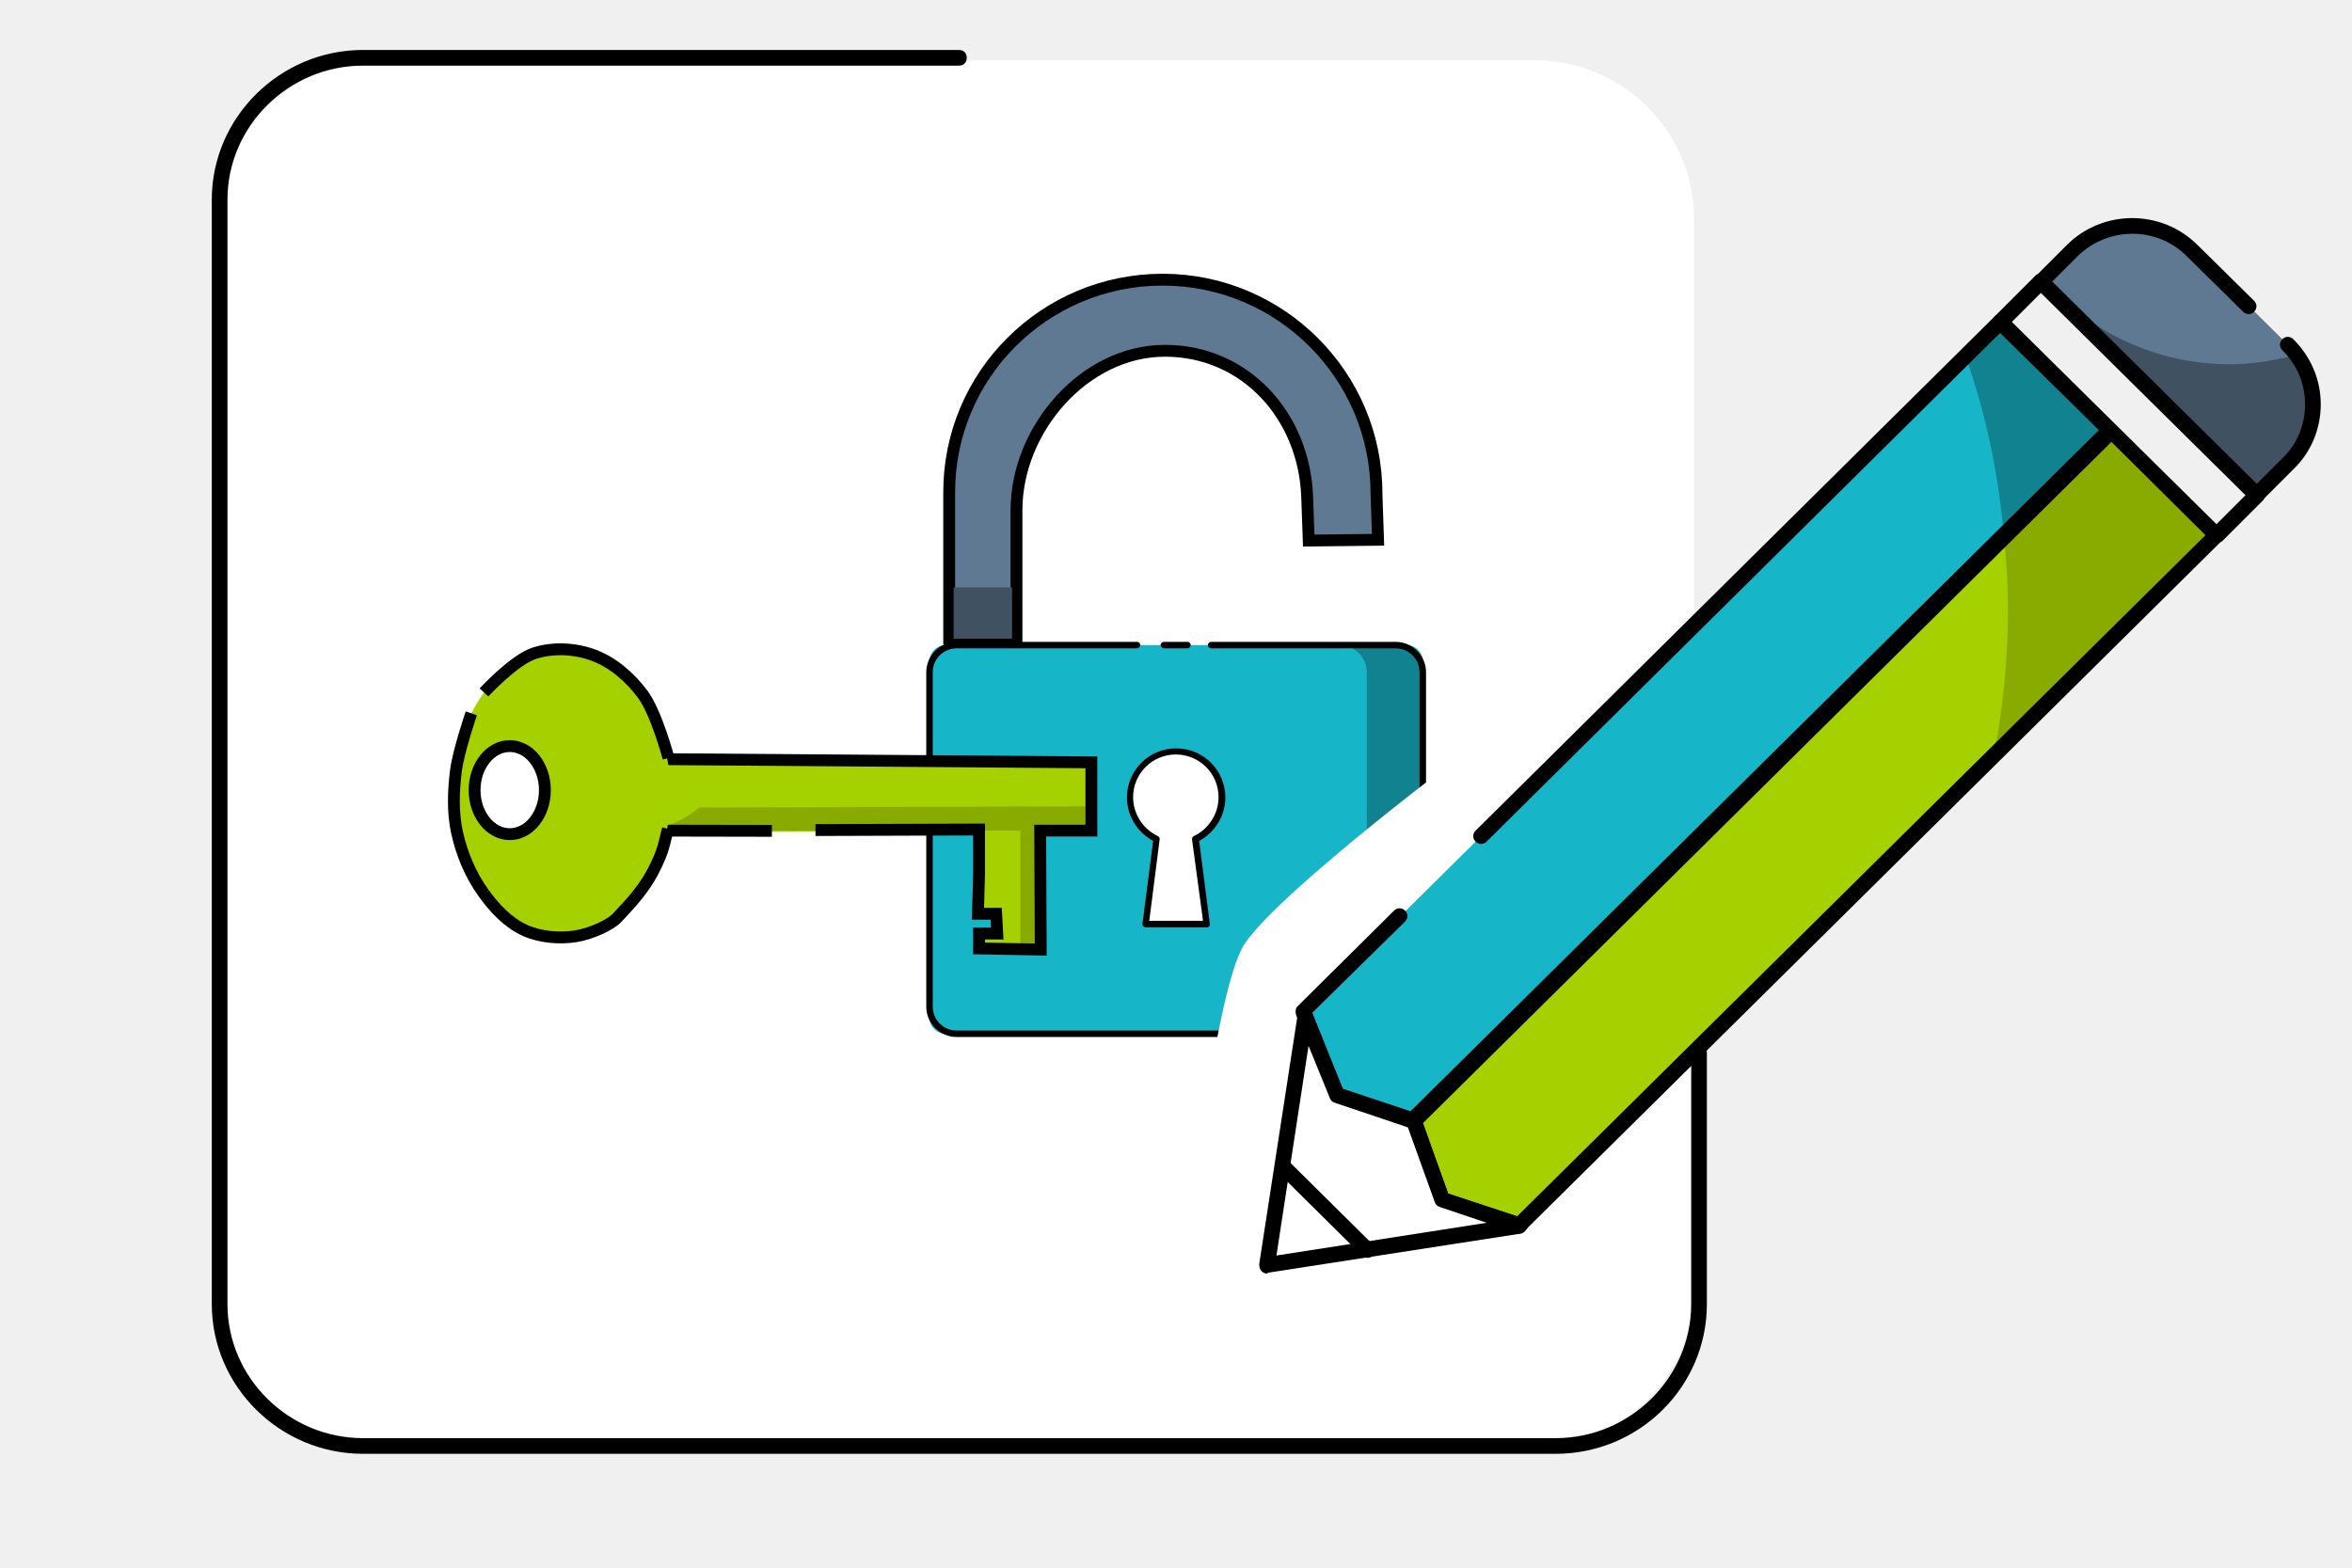
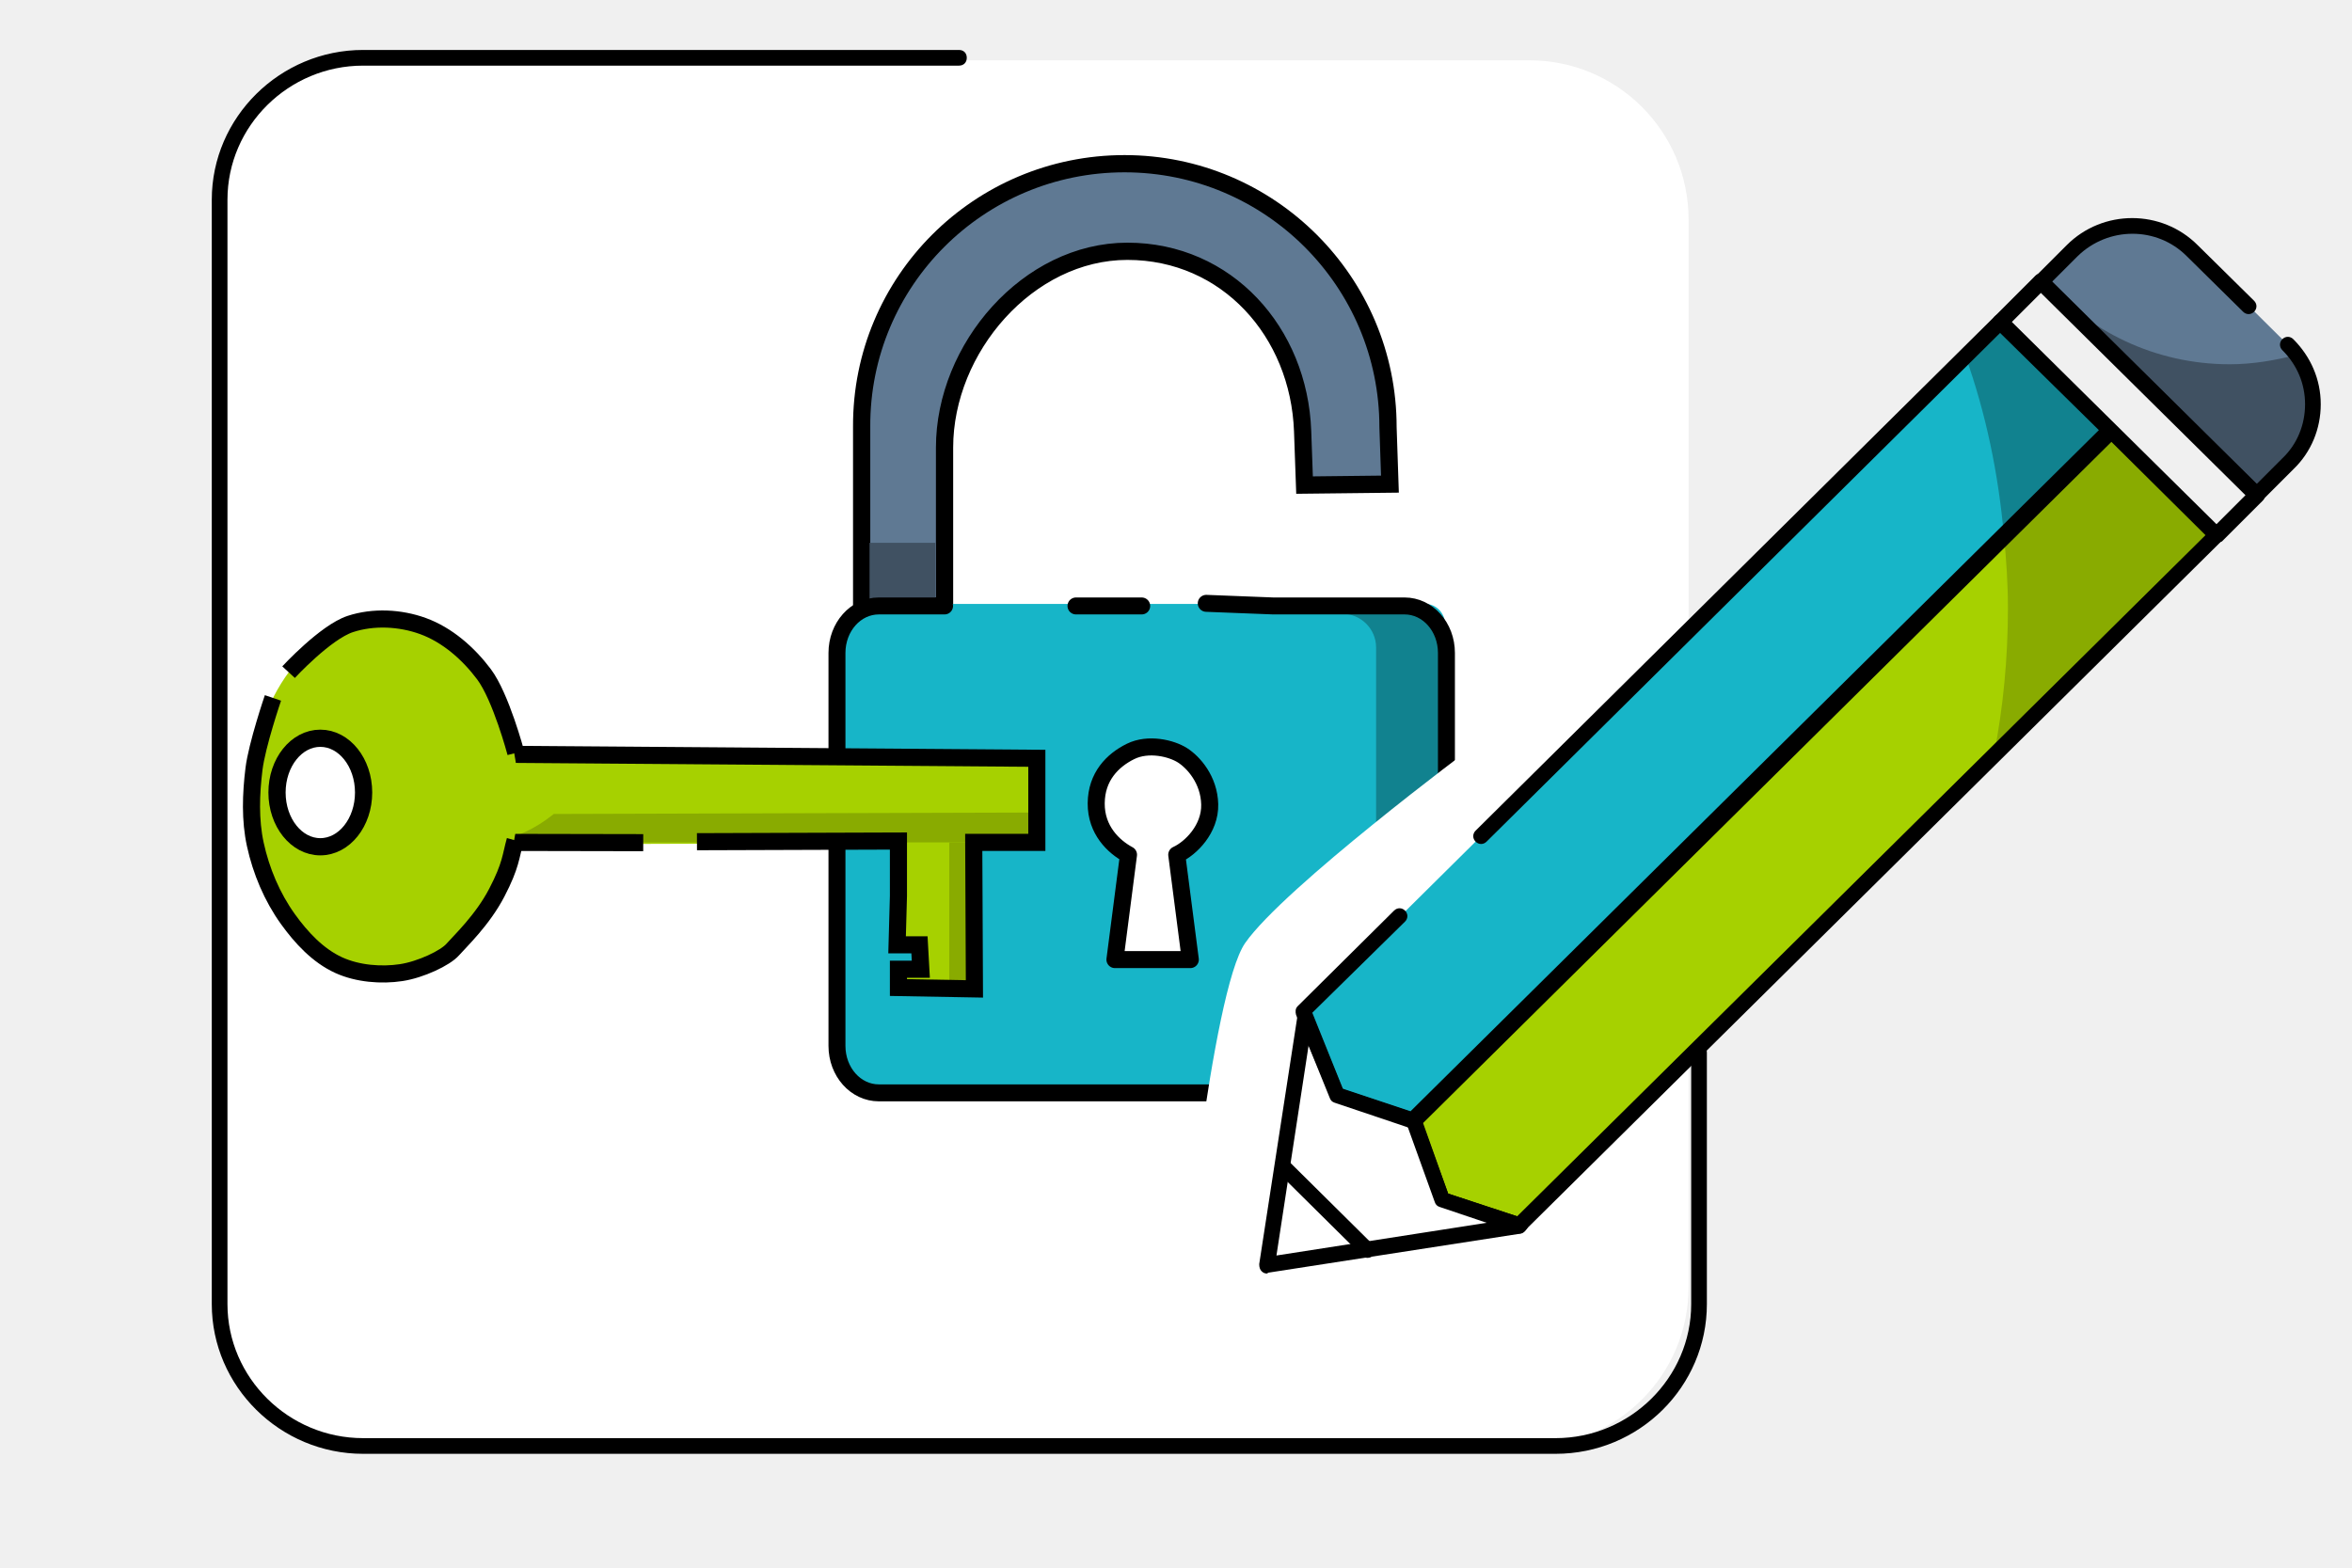
<svg xmlns="http://www.w3.org/2000/svg" version="1.1" id="Capa_1" x="0px" y="0px" viewBox="0 0 300 200" style="enable-background:new 0 0 300 200;" xml:space="preserve">
  <defs id="defs35" />
  <style type="text/css" id="style2">
	.st0{fill:#5F7993;}
	.st1{fill:#17B5C8;}
	.st2{fill:#11828F;}
	.st3{fill:#405162;}
	.st4{fill:#A6D100;}
	.st5{fill:#89AB00;}
	.st6{fill:#FFFFFF;}
	.st7{fill:none;stroke:#17B5C8;stroke-width:2;stroke-miterlimit:10;}
</style>
-   <rect style="opacity:1;fill:#ffffff;fill-opacity:1;fill-rule:nonzero;stroke:none;stroke-width:0.567;stroke-linecap:round;stroke-linejoin:round;stroke-miterlimit:4;stroke-dasharray:none;stroke-dashoffset:0;stroke-opacity:1" id="rect5692" width="187.908" height="176.797" x="28.18" y="7.695" ry="20.309" />
-   <g id="g1999" transform="matrix(-0.5879327,0,0,0.5879327,279.4416,39.28595)" clip-path="none" style="stroke-width:2.571;stroke-miterlimit:4;stroke-dasharray:none">
-     <path class="st4" d="m 191.369,50.478 0.338,-9.483 c 0.623,-17.489 13.355,-31.7 30.855,-31.7 17.5,0 32.207,17.072 32.207,34.572 v 27.9 h 14.6 v -31.6 c 0.1,-25.6 -20.7,-46.3 -46.3,-46.3 -25.6,0 -46.4,20.8 -46.4,46.4 l -0.338,10.042 z" id="path1118" style="fill:#5f7993;stroke:#000000;stroke-width:2.571;stroke-miterlimit:4;stroke-dasharray:none;stroke-opacity:1" />
-     <rect x="255.724" y="60.645" class="st5" width="12.688" height="11.122" id="rect1122" style="fill:#405162;stroke-width:2.571;stroke-miterlimit:4;stroke-dasharray:none" />
-     <g transform="matrix(0.7022314,0,0,0.7022314,138.6719,17.75433)" id="g2488" style="stroke-width:3.662;stroke-miterlimit:4;stroke-dasharray:none">
-       <path style="fill:#17b5c8;stroke-width:3.662;stroke-miterlimit:4;stroke-dasharray:none" id="path1114" d="M 187.2,199 H 44.8 c -2.7,0 -5,-2.2 -5,-5 V 83.9 c 0,-2.7 2.2,-5 5,-5 h 142.4 c 2.7,0 5,2.2 5,5 V 194 c 0,2.8 -2.2,5 -5,5 z" class="st1" />
-       <path style="fill:#11828f;stroke-width:3.662;stroke-miterlimit:4;stroke-dasharray:none" id="path1116" d="M 57.1,190.6 V 87.3 c 0,-4.6 3.8,-8.4 8.4,-8.4 H 48.2 c -4.6,0 -8.4,3.8 -8.4,8.4 v 103.3 c 0,4.6 3.8,8.4 8.4,8.4 h 17.3 c -4.6,0 -8.4,-3.7 -8.4,-8.4 z" class="st2" />
-       <g id="g1126" transform="translate(-34)" style="stroke-width:3.662;stroke-miterlimit:4;stroke-dasharray:none">
-         <path id="path1124" d="M 217.8,200 H 82.2 c -5.2,0 -9.4,-4.2 -9.4,-9.4 V 87.3 c 0,-5.2 4.2,-9.4 9.4,-9.4 h 57 c 0.5,0 1,0.4 1,1 0,0.5 -0.4,1 -1,1 h -57 c -4.1,0 -7.4,3.3 -7.4,7.4 v 103.3 c 0,4.1 3.3,7.4 7.4,7.4 h 135.6 c 4.1,0 7.4,-3.3 7.4,-7.4 V 87.3 c 0,-4.1 -3.3,-7.4 -7.4,-7.4 h -55.7 c -0.5,0 -1,-0.4 -1,-1 0,-0.5 0.4,-1 1,-1 h 55.7 c 5.2,0 9.4,4.2 9.4,9.4 v 103.3 c 0,5.2 -4.2,9.4 -9.4,9.4 z" style="stroke-width:3.662;stroke-miterlimit:4;stroke-dasharray:none" />
-       </g>
-       <g id="g1130" transform="translate(-34)" style="stroke-width:3.662;stroke-miterlimit:4;stroke-dasharray:none">
-         <path id="path1128" d="m 153.8,79.9 h -7.3 c -0.5,0 -1,-0.4 -1,-1 0,-0.5 0.4,-1 1,-1 h 7.3 c 0.5,0 1,0.4 1,1 -0.1,0.5 -0.5,1 -1,1 z" style="stroke-width:3.662;stroke-miterlimit:4;stroke-dasharray:none" />
-       </g>
-       <g id="g1144" transform="translate(-34)" style="stroke-width:3.662;stroke-miterlimit:4;stroke-dasharray:none">
-         <path style="fill:#ffffff;stroke-width:3.662;stroke-miterlimit:4;stroke-dasharray:none" id="path1140" d="m 164.2,125.9 c 0,-7.9 -6.4,-14.2 -14.2,-14.2 -7.9,0 -14.2,6.4 -14.2,14.2 0,5.7 3.3,10.6 8.2,12.9 l -3.4,26.3 h 18.9 l -3.4,-26.3 c 4.8,-2.3 8.1,-7.2 8.1,-12.9 z" class="st6" />
-         <path id="path1142" d="m 159.4,166.1 h -18.9 c -0.3,0 -0.6,-0.1 -0.7,-0.3 -0.2,-0.2 -0.3,-0.5 -0.2,-0.8 l 3.3,-25.6 c -4.9,-2.6 -8.1,-7.8 -8.1,-13.4 0,-8.4 6.8,-15.2 15.2,-15.2 8.4,0 15.2,6.8 15.2,15.2 0,5.6 -3.2,10.8 -8.1,13.4 l 3.3,25.6 c 0,0.3 -0.1,0.6 -0.2,0.8 -0.2,0.1 -0.5,0.3 -0.8,0.3 z m -17.7,-2 h 16.6 l -3.2,-25.2 c -0.1,-0.4 0.2,-0.8 0.6,-1 4.6,-2.2 7.6,-6.9 7.6,-12 0,-7.3 -5.9,-13.2 -13.2,-13.2 -7.3,0 -13.2,5.9 -13.2,13.2 0,5.1 3,9.8 7.6,12 0.4,0.2 0.6,0.6 0.6,1 z" style="stroke-width:3.662;stroke-miterlimit:4;stroke-dasharray:none" />
-       </g>
+   <rect style="opacity:1;fill:#ffffff;fill-opacity:1;fill-rule:nonzero;stroke:none;stroke-width:0.567;stroke-linecap:round;stroke-linejoin:round;stroke-miterlimit:4;stroke-dasharray:none;stroke-dashoffset:0;stroke-opacity:1" id="rect5692" width="187.908" height="176.797" x="27.473" y="7.695" ry="20.309" />
+   <g transform="matrix(-0.7242515,0,0,0.7242515,230.3474,12.91831)" id="g2163">
+     <path class="st4" d="m 88.3,67.611 0.338,-9.483 c 0.623,-17.489 13.355,-31.7 30.855,-31.7 C 136.993,26.428 151.7,43.5 151.7,61 v 27.9 h 14.6 V 57.3 C 166.4,31.7 145.6,11 120,11 94.4,11 73.6,31.8 73.6,57.4 l -0.338,10.042 z" id="path1118" style="fill:#5f7993;stroke:#000000;stroke-width:3.035;stroke-miterlimit:4;stroke-dasharray:none;stroke-opacity:1" />
+     <rect x="153.31" y="77.778" class="st5" width="11.598" height="11.122" id="rect1122" style="fill:#405162;stroke-width:0.873" />
+     <path style="fill:#17b5c8;stroke-width:0.573;stroke-miterlimit:4;stroke-dasharray:none" id="path1114" d="M 185.699,199 H 44.749 C 42.077,199 39.8,196.755 39.8,193.897 V 81.52 c 0,-2.756 2.178,-5.103 4.949,-5.103 h 140.95 c 2.672,0 4.949,2.245 4.949,5.103 V 193.897 c 0,2.858 -2.178,5.103 -4.949,5.103 z" class="st1" transform="matrix(0.7022314,0,0,0.7022314,35.60327,34.88721)" />
+     <path style="fill:#11828f;stroke-width:0.285;stroke-miterlimit:4;stroke-dasharray:none" id="path1116" d="M 57.1,190.6 V 87.3 c 0,-4.6 3.8,-8.4 8.4,-8.4 H 48.2 c -4.6,0 -8.4,3.8 -8.4,8.4 v 103.3 c 0,4.6 3.8,8.4 8.4,8.4 h 17.3 c -4.6,0 -8.4,-3.7 -8.4,-8.4 z" class="st2" transform="matrix(0.7022314,0,0,0.7022314,35.60327,34.88721)" />
+     <g style="stroke-width:0.142;stroke-miterlimit:4;stroke-dasharray:none" id="g1144" transform="matrix(0.7022314,0,0,0.7022314,100.0268,59.30581)">
+       <path id="path1958" d="m 11.951,130.852 18.9,-1e-5 -3.4,-26.3 c 3.761,-2.021 8.145,-6.194 8.1,-12.9 -0.045,-6.706 -4.102,-10.787 -8.597,-13.008 -4.494,-2.221 -10.29,-0.795 -13.049,0.966 -2.759,1.76 -6.666,6.122 -6.821,12.292 -0.155,6.17 4.737,11.045 8.267,12.65 l -3.4,26.3" style="fill:#ffffff;stroke:#000000;stroke-width:4.272;stroke-linecap:round;stroke-linejoin:round;stroke-miterlimit:4;stroke-dasharray:none;stroke-opacity:1" />
    </g>
-     <g transform="translate(103.0686,-22.06619)" id="g2477" style="stroke-width:2.571;stroke-miterlimit:4;stroke-dasharray:none">
-       <path style="fill:#a6d100;stroke:none;stroke-width:2.571;stroke-linecap:butt;stroke-linejoin:miter;stroke-opacity:1;stroke-miterlimit:4;stroke-dasharray:none" d="m 146.408,161.646 13.381,-0.239 v -3.226 l -3.911,-0.356 0.239,-4.301 3.943,-10e-6 -0.27,-8.246 v -3.226 -3.226 -3.226 l 70.968,0.239 c 0,0 1.673,7.646 5.735,11.231 4.062,3.584 11.35,3.584 15.173,0.717 3.823,-2.867 6.571,-13.978 6.332,-19.235 -0.239,-5.257 -1.673,-16.607 -5.257,-20.669 -3.584,-4.062 -15.412,-5.257 -18.757,1.673 -3.345,6.93 -2.717,10.397 -2.717,10.397 l -95.85,1.073 1e-5,14.815 h 11.111 z" id="path2389-3" />
-       <rect style="opacity:1;fill:#89ab00;fill-opacity:1;fill-rule:nonzero;stroke:none;stroke-width:2.571;stroke-linecap:round;stroke-linejoin:round;stroke-miterlimit:4;stroke-dasharray:none;stroke-dashoffset:0;stroke-opacity:1" id="rect2428" width="4.301" height="25.806" x="146.559" y="135.484" ry="0" />
-       <path style="opacity:1;fill:#89ab00;fill-opacity:1;fill-rule:nonzero;stroke:none;stroke-width:2.571;stroke-linecap:round;stroke-linejoin:round;stroke-miterlimit:4;stroke-dasharray:none;stroke-dashoffset:0;stroke-opacity:1" d="m 136.414,130.227 84.1,0.249 c 3.425,2.746 6.85,4.243 10.275,4.76 0.136,0.021 -0.111,0.249 -0.249,0.249 h -94.126 c -0.138,0 -0.249,-0.111 -0.249,-0.249 v -4.76 c 0,-0.138 0.111,-0.253 0.249,-0.249 z" id="rect2425" />
-       <path style="fill:none;stroke:#000000;stroke-width:2.571;stroke-linecap:butt;stroke-linejoin:miter;stroke-miterlimit:4;stroke-dasharray:none;stroke-opacity:1" d="m 231.266,119.952 -95.818,0.717 10e-6,14.815 h 11.111 l -0.119,25.806 13.381,-0.239 v -3.226 l -3.943,1e-5 0.239,-4.301 3.943,-10e-6 -0.239,-8.602 v -3.226 -3.226 -3.226 l 35.484,0.119 m 9.462,0.169 26.022,-0.05" id="path2389" />
-       <path style="opacity:1;fill:#a6d100;fill-opacity:1;fill-rule:nonzero;stroke:none;stroke-width:2.571;stroke-linecap:round;stroke-linejoin:round;stroke-miterlimit:4;stroke-dasharray:none;stroke-dashoffset:0;stroke-opacity:1" d="m 273.917,127.404 a 23.569,31.314 0 0 1 -23.569,31.314 23.569,31.314 0 0 1 -23.569,-31.314 23.569,31.314 0 0 1 23.569,-31.314 23.569,31.314 0 0 1 23.569,31.314 z" id="path2406-6" />
-       <ellipse style="opacity:1;fill:#ffffff;fill-opacity:1;fill-rule:nonzero;stroke:#000000;stroke-width:2.571;stroke-linecap:round;stroke-linejoin:round;stroke-miterlimit:4;stroke-dasharray:none;stroke-dashoffset:0;stroke-opacity:1" id="path2406" cx="261.638" cy="126.696" rx="7.625" ry="9.556" />
-       <path style="fill:none;stroke:#000000;stroke-width:2.571;stroke-linecap:butt;stroke-linejoin:miter;stroke-miterlimit:4;stroke-dasharray:none;stroke-opacity:1" d="m 227.204,119.713 c 0,0 2.623,-9.873 5.615,-13.859 2.741,-3.651 6.461,-6.926 10.753,-8.483 4.007,-1.454 8.734,-1.688 12.784,-0.358 4.367,1.434 10.872,8.483 10.872,8.483 v 0" id="path2446" />
-       <path style="fill:none;stroke:#000000;stroke-width:2.571;stroke-linecap:butt;stroke-linejoin:miter;stroke-miterlimit:4;stroke-dasharray:none;stroke-opacity:1" d="m 227.324,135.125 c 0.792,2.818 0.708,4.356 3.226,9.2 2.517,4.844 6.472,8.558 7.766,10.036 1.294,1.478 5.617,3.536 9.08,4.062 3.463,0.526 7.634,0.216 10.992,-1.314 3.669,-1.672 6.609,-4.85 8.961,-8.124 2.788,-3.882 4.716,-8.472 5.735,-13.142 0.942,-4.32 0.774,-8.873 0.239,-13.262 -0.524,-4.296 -3.345,-12.545 -3.345,-12.545" id="path2448" />
+     <path id="rect1955" d="m 115.882,76.916 h 16.481 m 32.962,0 h 16.481 c 5.818,0 10.501,5.258 10.501,11.788 v 98.563 c 0,6.531 -4.684,11.788 -10.501,11.788 H 49.958 c -5.818,0 -10.501,-5.258 -10.501,-11.788 V 88.704 c 0,-6.531 4.684,-11.788 10.501,-11.788 h 16.481 16.481 l 16.773,-0.655" style="opacity:1;fill:none;fill-opacity:1;fill-rule:nonzero;stroke:#000000;stroke-width:4.253;stroke-linecap:round;stroke-linejoin:bevel;stroke-miterlimit:4;stroke-dasharray:none;stroke-dashoffset:0;stroke-opacity:1" transform="matrix(0.7022314,0,0,0.7022314,35.60327,34.88721)" />
+     <g transform="translate(0,-4.933303)" id="g2477">
+       <path style="fill:#a6d100;stroke:none;stroke-width:1px;stroke-linecap:butt;stroke-linejoin:miter;stroke-opacity:1" d="m 146.408,161.646 13.381,-0.239 v -3.226 l -3.911,-0.356 0.239,-4.301 3.943,-10e-6 -0.27,-8.246 v -3.226 -3.226 -3.226 l 70.968,0.239 c 0,0 1.673,7.646 5.735,11.231 4.062,3.584 11.35,3.584 15.173,0.717 3.823,-2.867 6.571,-13.978 6.332,-19.235 -0.239,-5.257 -1.673,-16.607 -5.257,-20.669 -3.584,-4.062 -15.412,-5.257 -18.757,1.673 -3.345,6.93 -2.717,10.397 -2.717,10.397 l -95.85,1.073 1e-5,14.815 h 11.111 z" id="path2389-3" />
+       <rect style="opacity:1;fill:#89ab00;fill-opacity:1;fill-rule:nonzero;stroke:none;stroke-width:1.489;stroke-linecap:round;stroke-linejoin:round;stroke-miterlimit:4;stroke-dasharray:none;stroke-dashoffset:0;stroke-opacity:1" id="rect2428" width="4.301" height="25.806" x="146.559" y="135.484" ry="0" />
+       <path style="opacity:1;fill:#89ab00;fill-opacity:1;fill-rule:nonzero;stroke:none;stroke-width:1.489;stroke-linecap:round;stroke-linejoin:round;stroke-miterlimit:4;stroke-dasharray:none;stroke-dashoffset:0;stroke-opacity:1" d="m 136.414,130.227 84.1,0.249 c 3.425,2.746 6.85,4.243 10.275,4.76 0.136,0.021 -0.111,0.249 -0.249,0.249 h -94.126 c -0.138,0 -0.249,-0.111 -0.249,-0.249 v -4.76 c 0,-0.138 0.111,-0.253 0.249,-0.249 z" id="rect2425" />
+       <path style="fill:none;stroke:#000000;stroke-width:3.012;stroke-linecap:butt;stroke-linejoin:miter;stroke-miterlimit:4;stroke-dasharray:none;stroke-opacity:1" d="m 231.266,119.952 -95.818,0.717 10e-6,14.815 h 11.111 l -0.119,25.806 13.381,-0.239 v -3.226 l -3.943,1e-5 0.239,-4.301 3.943,-10e-6 -0.239,-8.602 v -3.226 -3.226 -3.226 l 35.484,0.119 m 9.462,0.169 26.022,-0.05" id="path2389" />
+       <path style="opacity:1;fill:#a6d100;fill-opacity:1;fill-rule:nonzero;stroke:none;stroke-width:1.261;stroke-linecap:round;stroke-linejoin:round;stroke-miterlimit:4;stroke-dasharray:none;stroke-dashoffset:0;stroke-opacity:1" d="m 273.917,127.404 a 23.569,31.314 0 0 1 -23.569,31.314 23.569,31.314 0 0 1 -23.569,-31.314 23.569,31.314 0 0 1 23.569,-31.314 23.569,31.314 0 0 1 23.569,31.314 z" id="path2406-6" />
+       <ellipse style="opacity:1;fill:#ffffff;fill-opacity:1;fill-rule:nonzero;stroke:#000000;stroke-width:3.033;stroke-linecap:round;stroke-linejoin:round;stroke-miterlimit:4;stroke-dasharray:none;stroke-dashoffset:0;stroke-opacity:1" id="path2406" cx="261.638" cy="126.696" rx="7.625" ry="9.556" />
+       <path style="fill:none;stroke:#000000;stroke-width:3.012;stroke-linecap:butt;stroke-linejoin:miter;stroke-miterlimit:4;stroke-dasharray:none;stroke-opacity:1" d="m 227.204,119.713 c 0,0 2.623,-9.873 5.615,-13.859 2.741,-3.651 6.461,-6.926 10.753,-8.483 4.007,-1.454 8.734,-1.688 12.784,-0.358 4.367,1.434 10.872,8.483 10.872,8.483 v 0" id="path2446" />
+       <path style="fill:none;stroke:#000000;stroke-width:3.012;stroke-linecap:butt;stroke-linejoin:miter;stroke-miterlimit:4;stroke-dasharray:none;stroke-opacity:1" d="m 227.324,135.125 c 0.792,2.818 0.708,4.356 3.226,9.2 2.517,4.844 6.472,8.558 7.766,10.036 1.294,1.478 5.617,3.536 9.08,4.062 3.463,0.526 7.634,0.216 10.992,-1.314 3.669,-1.672 6.609,-4.85 8.961,-8.124 2.788,-3.882 4.716,-8.472 5.735,-13.142 0.942,-4.32 0.774,-8.873 0.239,-13.262 -0.524,-4.296 -3.345,-12.545 -3.345,-12.545" id="path2448" />
    </g>
  </g>
  <path style="fill:#ffffff;stroke:none;stroke-width:1px;stroke-linecap:butt;stroke-linejoin:miter;stroke-opacity:1" d="m 150.614,166.412 c 0,0 3.897,-39.932 8.213,-46.114 4.943,-7.079 28.91,-24.95 28.91,-24.95 l 2.828,79.55 z" id="path17213" />
+   <g id="g1134" transform="matrix(-0.7242515,0,0,0.7242515,254.972,12.91831)" />
+   <g id="g2488" transform="matrix(-0.5085922,0,0,0.5085922,204.5617,38.18543)" style="stroke-width:0.285;stroke-miterlimit:4;stroke-dasharray:none" />
  <path style="fill:#5f7993" id="path2682" d="m 291.913,44.073 -12.2,-12.1 c -4.2,-4.2 -11.1,-4.2 -15.3,0 l -4,4 27.5,27.2 4,-4 c 4.2,-4.2 4.2,-11 0,-15.1 z" class="st0" />
  <path style="fill:#405162" id="path2684" d="m 284.413,46.473 c -9.5,0 -18,-4.2 -23.7,-10.8 l -0.3,0.3 27.5,27.2 4,-4 c 3.8,-3.8 4.2,-9.7 1,-13.9 -2.7,0.7 -5.6,1.2 -8.5,1.2 z" class="st3" />
  <polygon transform="translate(11.51337,-14.52726)" style="fill:#a6d100" id="polygon2686" points="172.4,167.6 182.2,170.9 271.1,82.8 257.7,69.5 168.8,157.6 " class="st4" />
  <polygon transform="translate(11.51337,-14.52726)" style="fill:#17b5c8" id="polygon2688" points="168.8,157.6 257.7,69.5 243.6,55.6 154.7,143.7 159,154.3 " class="st1" />
  <g transform="translate(11.51337,-14.52726)" id="g2696">
    <path id="path2694" d="M 186.9,200 H 34.8 C 24.2,200 15.5,191.4 15.5,180.9 V 40 c 0,-10.5 8.7,-19.1 19.3,-19.1 h 76 c 0.6,0 1,0.4 1,1 0,0.6 -0.4,1 -1,1 h -76 c -9.5,0 -17.3,7.7 -17.3,17.1 v 140.9 c 0,9.4 7.8,17.1 17.3,17.1 h 152.1 c 9.5,0 17.3,-7.7 17.3,-17.1 v -32.1 c 0,-0.5 0.4,-1 1,-1 0.6,0 1,0.4 1,1 v 32.1 c 0,10.5 -8.6,19.1 -19.3,19.1 z" />
  </g>
  <g transform="translate(11.51337,-14.52726)" id="g2700">
    <path id="path2698" d="m 162.9,175 c -0.3,0 -0.5,-0.1 -0.7,-0.3 l -10.6,-10.5 c -0.4,-0.4 -0.4,-1 0,-1.4 0.4,-0.4 1,-0.4 1.4,0 l 10.6,10.5 c 0.4,0.4 0.4,1 0,1.4 -0.2,0.2 -0.4,0.3 -0.7,0.3 z" />
  </g>
  <g transform="translate(11.51337,-14.52726)" id="g2704">
    <path id="path2702" d="m 276.3,78.7 c -0.3,0 -0.5,-0.1 -0.7,-0.3 L 248.1,51.2 c -0.2,-0.2 -0.3,-0.4 -0.3,-0.7 0,-0.3 0.1,-0.5 0.3,-0.7 l 4,-4 c 4.6,-4.6 12.1,-4.6 16.7,0 l 7.2,7.1 c 0.4,0.4 0.4,1 0,1.4 -0.4,0.4 -1,0.4 -1.4,0 l -7.2,-7.1 c -3.8,-3.8 -10,-3.8 -13.9,0 l -3.3,3.3 26.1,25.8 3.3,-3.3 c 1.9,-1.8 2.9,-4.3 2.9,-6.9 0,-2.6 -1,-5 -2.9,-6.9 -0.4,-0.4 -0.4,-1 0,-1.4 0.4,-0.4 1,-0.4 1.4,0 2.2,2.2 3.5,5.1 3.5,8.3 0,3.1 -1.2,6.1 -3.5,8.3 l -4,4 c -0.1,0.2 -0.4,0.3 -0.7,0.3 z" />
  </g>
  <g transform="translate(11.51337,-14.52726)" id="g2708">
    <path id="path2706" d="m 271.1,83.8 c -0.3,0 -0.5,-0.1 -0.7,-0.3 L 242.9,56.3 c -0.4,-0.4 -0.4,-1 0,-1.4 l 5.2,-5.2 c 0.4,-0.4 1,-0.4 1.4,0 L 277.1,77 c 0.4,0.4 0.4,1 0,1.4 l -5.2,5.2 c -0.3,0.1 -0.5,0.2 -0.8,0.2 z m -26,-28.2 26.1,25.8 3.8,-3.8 -26.1,-25.8 z" />
  </g>
  <path style="fill:#11828f" id="path2710" d="m 255.613,68.473 13.5,-13.4 -14,-13.9 -4.4,4.3 c 2.6,7.3 4.2,15 4.9,23 z" class="st2" />
  <path style="fill:#89ab00" id="path2712" d="m 256.113,77.573 c 0,6.4 -0.6,12.7 -1.8,18.8 l 28.3,-28.1 -13.4,-13.3 -13.6,13.5 c 0.3,3 0.5,6 0.5,9.1 z" class="st5" />
  <g transform="translate(11.51337,-14.52726)" id="g2716">
    <path id="path2714" d="m 168.8,158.6 c -0.1,0 -0.2,0 -0.3,-0.1 l -9.8,-3.3 c -0.3,-0.1 -0.5,-0.3 -0.6,-0.6 L 153.8,144 c -0.1,-0.4 -0.1,-0.8 0.2,-1.1 l 12.3,-12.2 c 0.4,-0.4 1,-0.4 1.4,0 0.4,0.4 0.4,1 0,1.4 l -11.9,11.7 3.9,9.6 8.7,2.9 87.8,-86.9 -12.6,-12.4 -65.5,64.9 c -0.4,0.4 -1,0.4 -1.4,0 -0.4,-0.4 -0.4,-1 0,-1.4 l 66.2,-65.6 c 0.4,-0.4 1,-0.4 1.4,0 l 14,13.9 c 0.4,0.4 0.4,1 0,1.4 l -88.9,88 c -0.1,0.3 -0.4,0.4 -0.6,0.4 z" />
  </g>
  <g transform="translate(11.51337,-14.52726)" id="g2720">
    <path id="path2718" d="m 182.2,171.9 c -0.1,0 -0.2,0 -0.3,-0.1 l -9.8,-3.3 c -0.3,-0.1 -0.5,-0.3 -0.6,-0.6 l -3.6,-10 c -0.1,-0.4 0,-0.8 0.2,-1 l 88.9,-88 c 0.4,-0.4 1,-0.4 1.4,0 l 13.4,13.3 c 0.4,0.4 0.4,1 0,1.4 l -88.9,88 c -0.2,0.2 -0.4,0.3 -0.7,0.3 z m -9,-5.1 8.8,2.9 87.8,-86.9 -12,-11.9 -87.8,86.9 z" />
  </g>
  <g transform="translate(11.51337,-14.52726)" id="g2730">
    <g id="g2724">
      <path id="path2722" d="m 168.8,158.6 c -0.3,0 -0.5,-0.1 -0.7,-0.3 -0.2,-0.2 -0.3,-0.5 -0.3,-0.7 0,-0.2 0.1,-0.5 0.3,-0.7 0.4,-0.4 1,-0.4 1.4,0 0.2,0.2 0.3,0.5 0.3,0.7 0,0.2 -0.1,0.5 -0.3,0.7 v 0 c -0.2,0.2 -0.5,0.3 -0.7,0.3 z" />
    </g>
    <g id="g2728">
      <path id="path2726" d="m 150.1,177 c -0.3,0 -0.5,-0.1 -0.7,-0.3 -0.2,-0.2 -0.3,-0.5 -0.3,-0.9 L 154,144 c 0.1,-0.4 0.4,-0.8 0.9,-0.8 0.4,-0.1 0.9,0.2 1,0.6 l 3.9,9.7 9.3,3.1 c 0.3,0.1 0.5,0.3 0.6,0.6 l 3.5,9.6 9.1,3 c 0.2,0 0.5,0.1 0.7,0.3 l 0.1,0.1 c 0.3,0.3 0.4,0.7 0.2,1 -0.2,0.3 -0.4,0.6 -0.8,0.7 l -32.3,5 c 0,0.1 -0.1,0.1 -0.1,0.1 z m 5.3,-29.1 -4.1,26.8 27,-4.2 -6.1,-2.1 c -0.3,-0.1 -0.5,-0.3 -0.6,-0.6 l -3.5,-9.6 -9.3,-3.1 c -0.3,-0.1 -0.5,-0.3 -0.6,-0.6 z" />
    </g>
  </g>
</svg>
